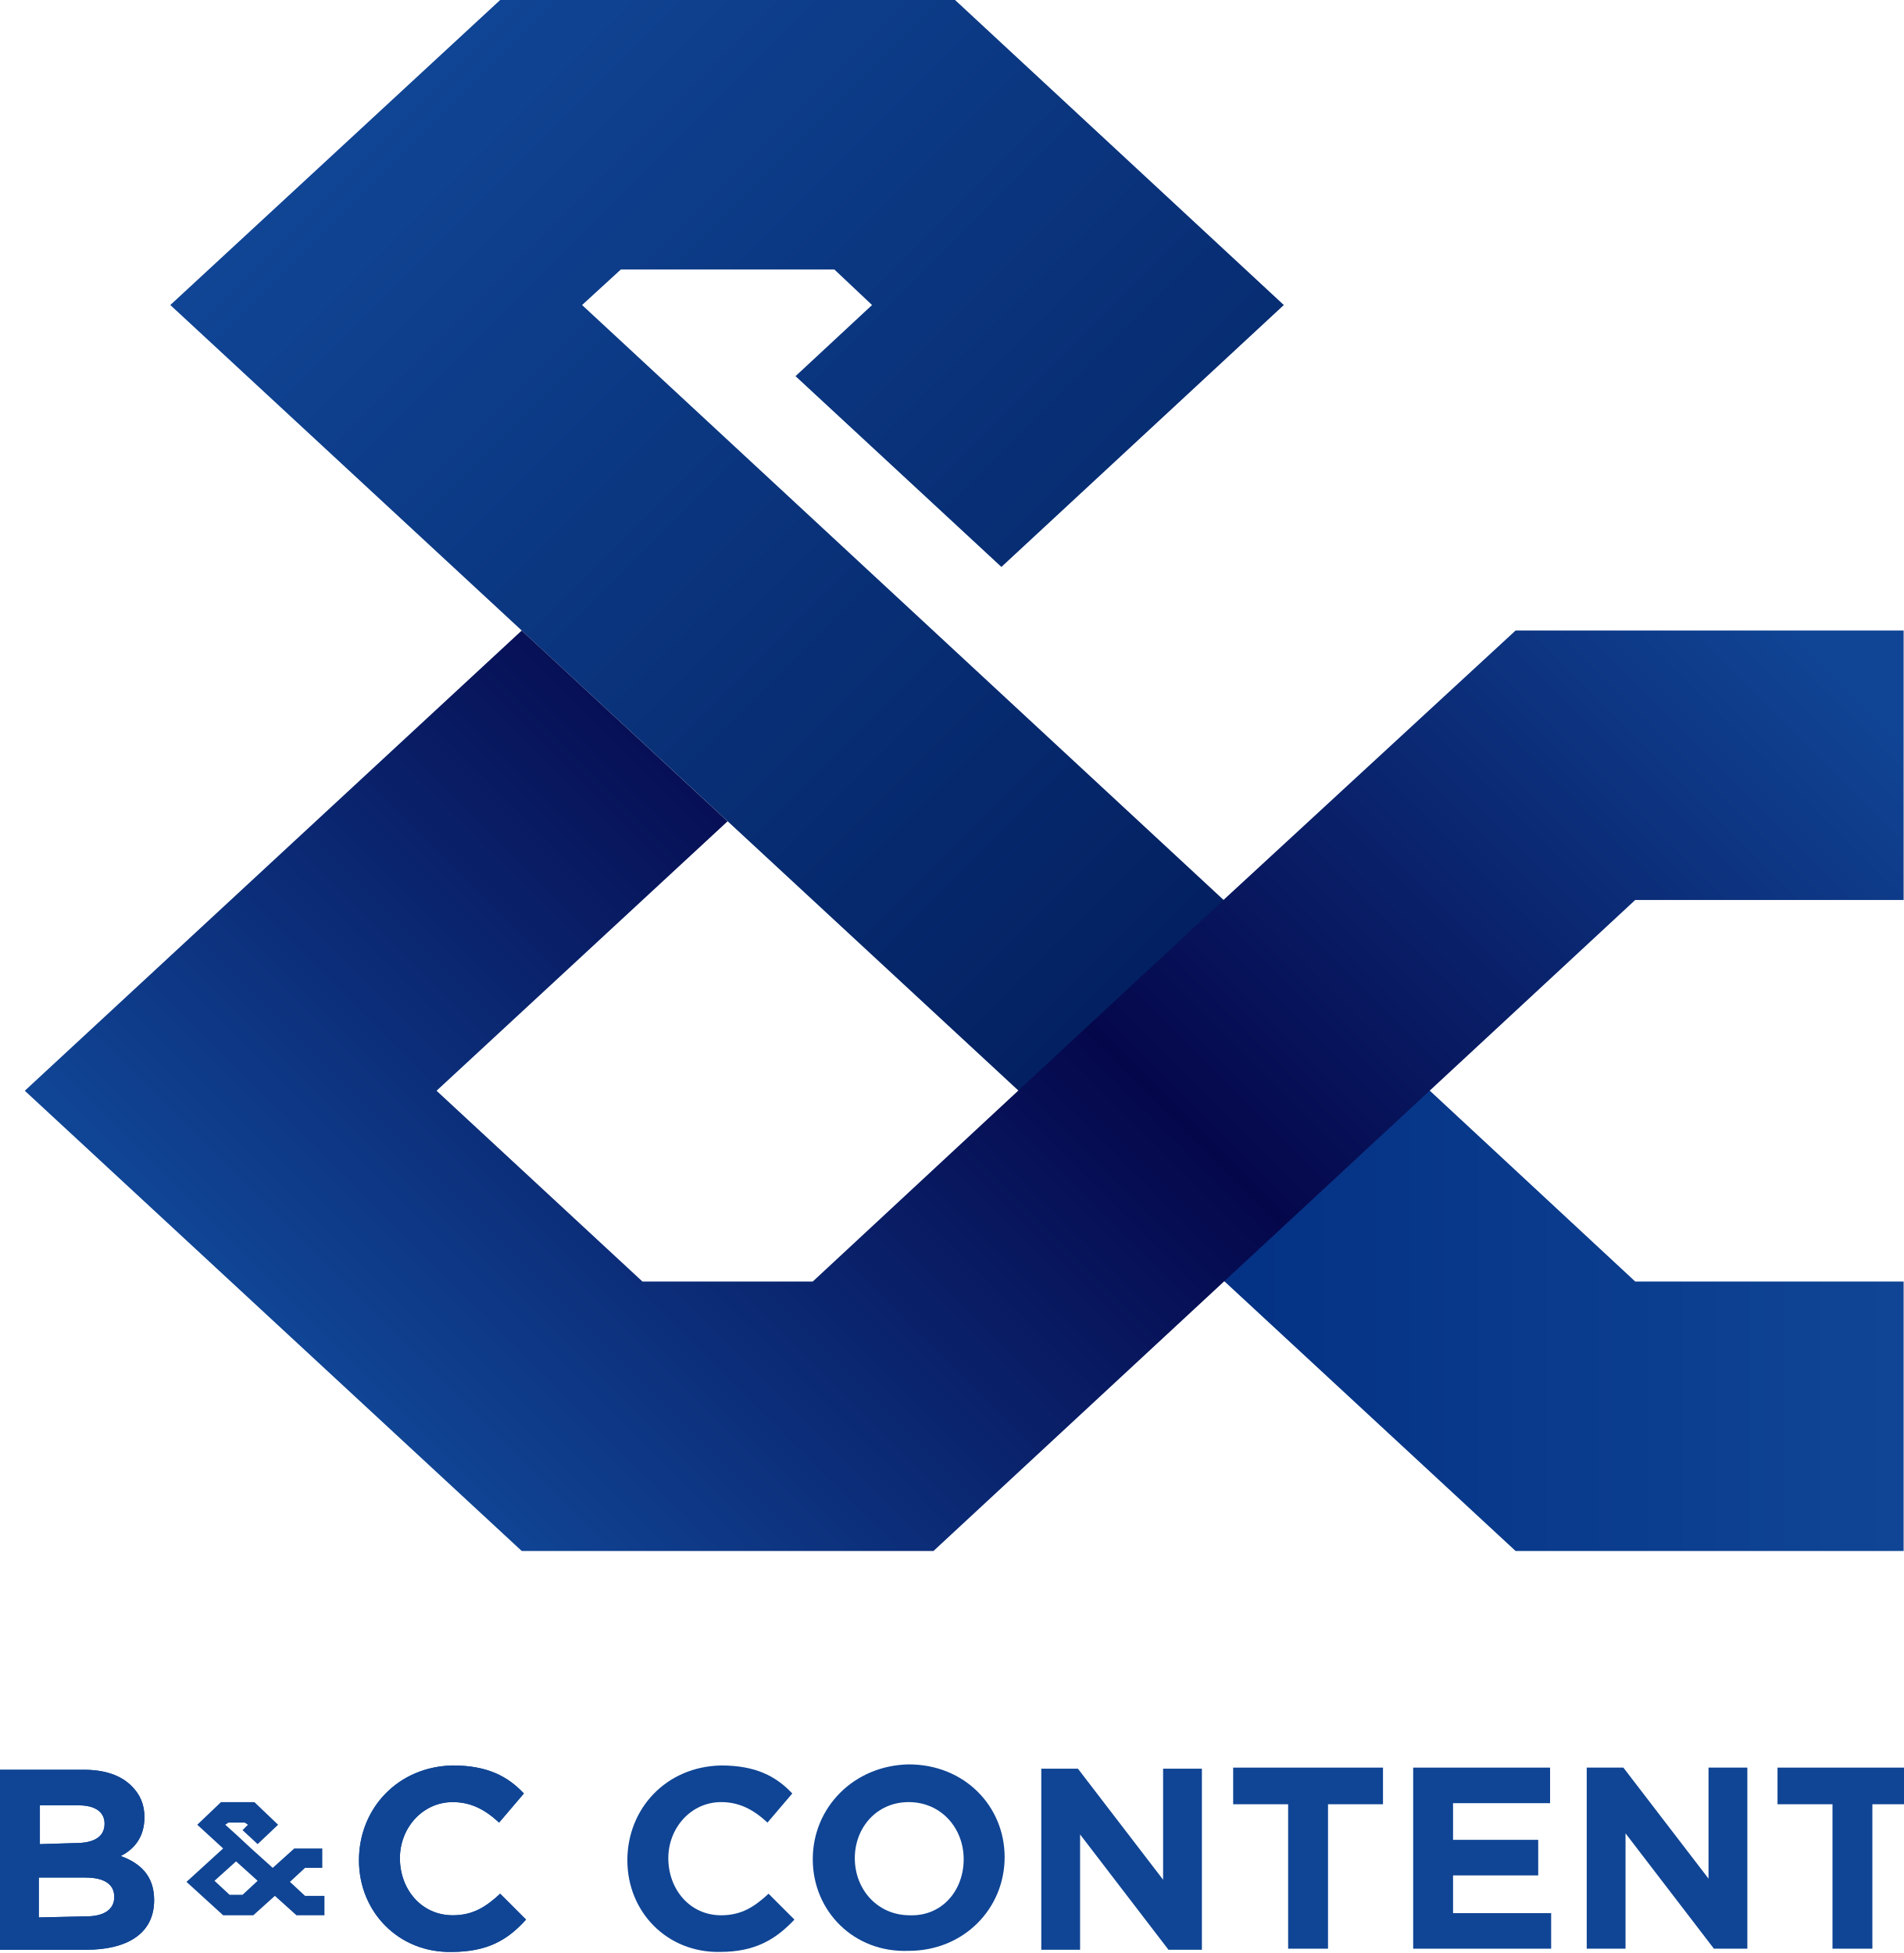
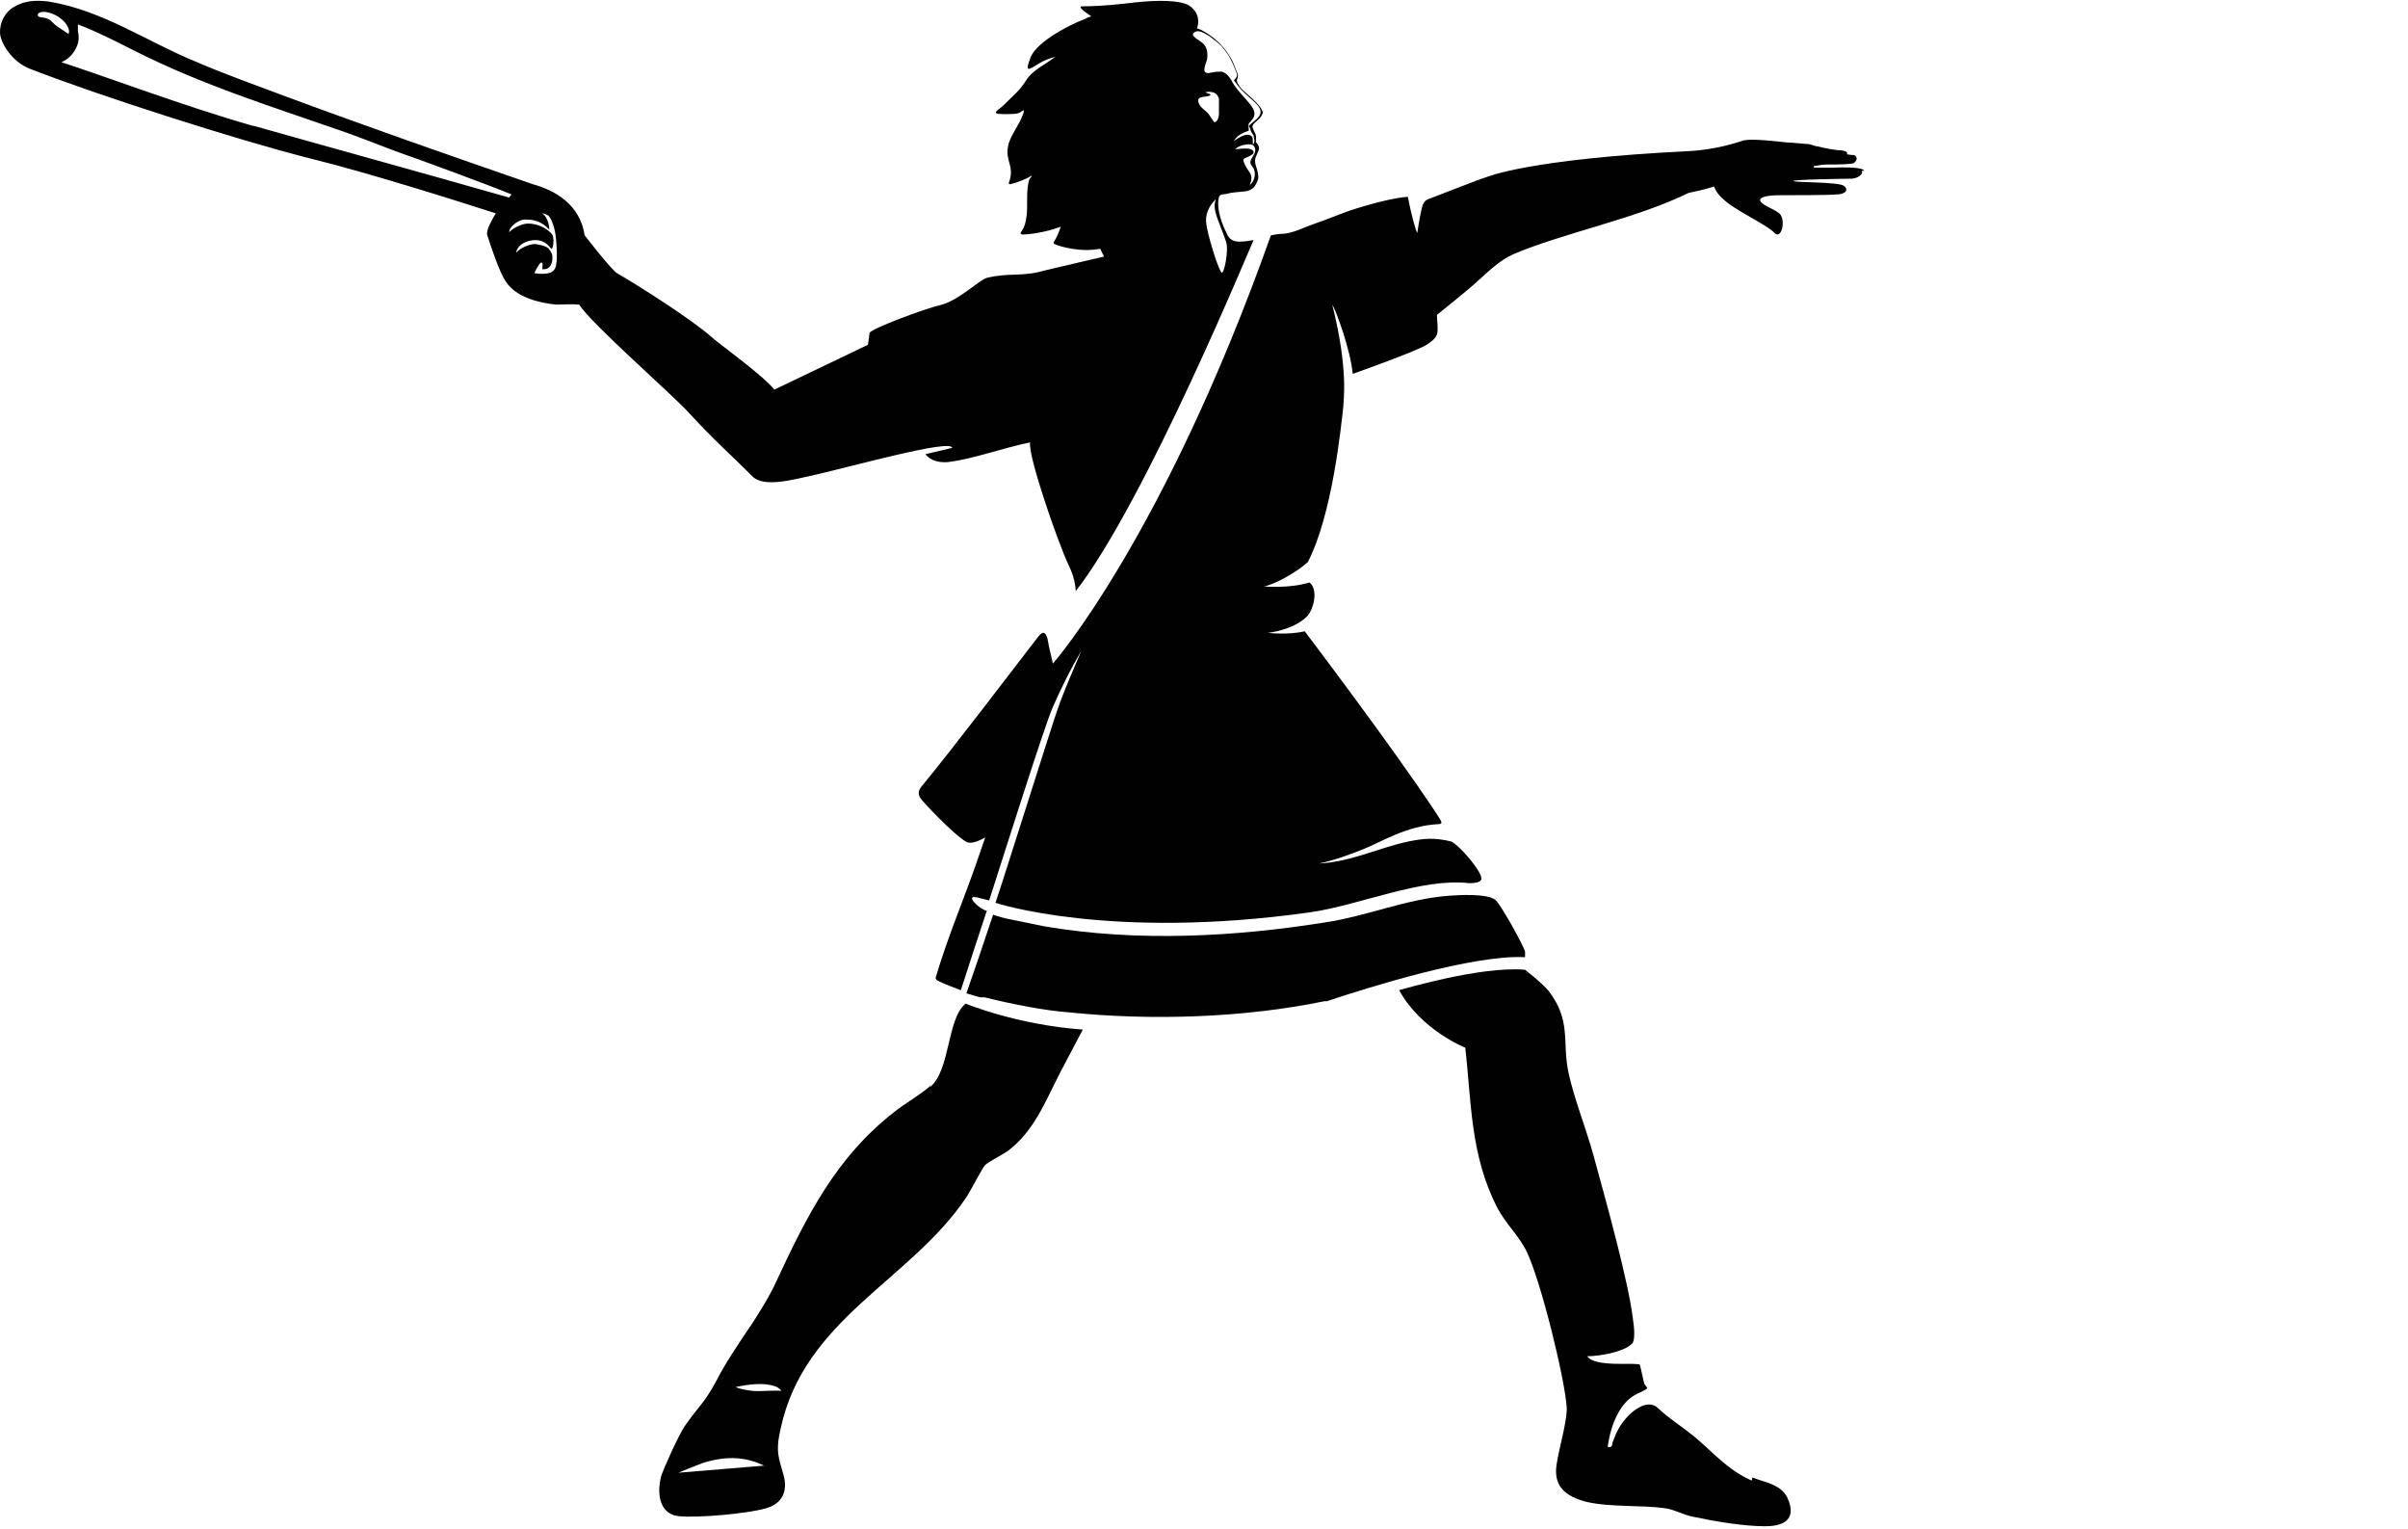
- <svg xmlns="http://www.w3.org/2000/svg" version="1.1" id="Layer_1" x="0px" y="0px" viewBox="0 0 176.6 181.2" style="enable-background:new 0 0 176.6 181.2;" xml:space="preserve">
-   <style type="text/css">
- 	.st0{fill:url(#SVGID_1_);}
- 	.st1{fill:url(#SVGID_00000115505119937960492230000013861025961894371735_);}
- 	.st2{fill:url(#SVGID_00000139292244371597004040000011581750469939157646_);}
- 	.st3{fill:#104595;}
- </style>
-   <g>
-     <g>
-       <linearGradient id="SVGID_1_" gradientUnits="userSpaceOnUse" x1="136.51" y1="97.344" x2="41.66" y2="2.495">
-         <stop offset="0" style="stop-color:#001855" />
-         <stop offset="1" style="stop-color:#104595" />
-       </linearGradient>
-       <polygon class="st0" points="113.6,118.9 15.8,28.3 46.4,0 88.6,0 119.1,28.3 92.9,52.6 73.8,34.9 80.9,28.3 77.4,25 57.6,25     54,28.3 132.6,101.2   " />
-       <linearGradient id="SVGID_00000088108021562304037340000010412233182782454179_" gradientUnits="userSpaceOnUse" x1="94.472" y1="113.716" x2="176.564" y2="113.716">
-         <stop offset="0" style="stop-color:#002B7F" />
-         <stop offset="1" style="stop-color:#104595" />
-       </linearGradient>
-       <polygon style="fill:url(#SVGID_00000088108021562304037340000010412233182782454179_);" points="113.6,83.5 151.7,118.9     176.6,118.9 176.6,143.9 140.6,143.9 94.5,101.2   " />
-       <linearGradient id="SVGID_00000109712867873037207770000009294455275945247927_" gradientUnits="userSpaceOnUse" x1="41.925" y1="139.851" x2="145.543" y2="36.234">
-         <stop offset="0" style="stop-color:#104595" />
-         <stop offset="0.5" style="stop-color:#05074B" />
-         <stop offset="1" style="stop-color:#104595" />
-       </linearGradient>
-       <polygon style="fill:url(#SVGID_00000109712867873037207770000009294455275945247927_);" points="140.6,58.5 113.5,83.5     75.4,118.9 59.6,118.9 40.5,101.2 67.5,76.2 48.4,58.5 2.3,101.2 48.4,143.9 86.6,143.9 122.6,110.5 151.7,83.5 176.6,83.5     176.6,58.5   " />
-     </g>
-     <g>
-       <path class="st3" d="M29.9,173.3v-1.8h-2.6l-2,1.8l-2-1.8l0,0l-1.4-1.3l0,0l-1-0.9l0.3-0.2h1.5l0.3,0.2l-0.5,0.5l1.4,1.3l1.9-1.8    l-2.2-2.1h-3.1l-2.2,2.1l2.4,2.2l-3.4,3.1l3.4,3.1h2.8l2-1.8l2,1.8h2.6v-1.8h-1.8l-1.4-1.3l1.4-1.3H29.9z M22.5,175.8h-1.2    l-1.4-1.3l2-1.8l2,1.8L22.5,175.8z" />
-       <path class="st3" d="M0,164.2l7.8,0c1.9,0,3.4,0.5,4.4,1.5c0.8,0.8,1.2,1.7,1.2,2.9v0c0,1.9-1,3-2.2,3.6c1.9,0.7,3.1,1.9,3.1,4.1    l0,0c0,3.1-2.5,4.6-6.3,4.6l-8,0L0,164.2z M7,171c1.6,0,2.7-0.5,2.7-1.8v0c0-1.1-0.9-1.7-2.4-1.7l-3.6,0l0,3.6L7,171z M8,177.8    c1.6,0,2.6-0.6,2.6-1.8v0c0-1.1-0.8-1.8-2.7-1.8l-4.3,0l0,3.7L8,177.8z" />
-       <path class="st3" d="M33.3,172.6L33.3,172.6c0-4.8,3.6-8.7,8.7-8.8c3.2,0,5.1,1,6.6,2.6l-2.3,2.7c-1.3-1.2-2.6-1.9-4.3-1.9    c-2.8,0-4.9,2.4-4.9,5.2v0c0,2.9,2,5.3,4.9,5.3c1.9,0,3.1-0.8,4.4-2l2.4,2.4c-1.7,1.9-3.6,3-6.9,3C37,181.2,33.3,177.4,33.3,172.6    z" />
-       <path class="st3" d="M0,164.2l7.8,0c1.9,0,3.4,0.5,4.4,1.5c0.8,0.8,1.2,1.7,1.2,2.9v0c0,1.9-1,3-2.2,3.6c1.9,0.7,3.1,1.9,3.1,4.1    v0c0,3.1-2.5,4.6-6.3,4.6l-8,0L0,164.2z M7,171c1.6,0,2.7-0.5,2.7-1.8v0c0-1.1-0.9-1.7-2.4-1.7l-3.6,0l0,3.6L7,171z M8,177.8    c1.6,0,2.6-0.6,2.6-1.8v0c0-1.1-0.8-1.8-2.7-1.8l-4.3,0l0,3.7L8,177.8z" />
-       <path class="st3" d="M33.3,172.6L33.3,172.6c0-4.8,3.6-8.7,8.7-8.8c3.2,0,5.1,1,6.6,2.6l-2.3,2.7c-1.3-1.2-2.6-1.9-4.3-1.9    c-2.8,0-4.9,2.4-4.9,5.2v0c0,2.9,2,5.3,4.9,5.3c1.9,0,3.1-0.8,4.4-2l2.4,2.4c-1.7,1.9-3.6,3-6.9,3C37,181.2,33.3,177.4,33.3,172.6    z" />
-       <path class="st3" d="M58.2,172.6L58.2,172.6c0-4.8,3.6-8.7,8.7-8.8c3.2,0,5.1,1,6.6,2.6l-2.3,2.7c-1.3-1.2-2.6-1.9-4.3-1.9    c-2.8,0-4.9,2.4-4.9,5.2v0c0,2.9,2,5.3,4.9,5.3c1.9,0,3.1-0.8,4.4-2l2.4,2.4c-1.7,1.8-3.6,3-6.9,3    C61.9,181.2,58.2,177.4,58.2,172.6z" />
-       <path class="st3" d="M75.4,172.5L75.4,172.5c0-4.8,3.8-8.7,8.9-8.8c5.2,0,8.9,3.9,8.9,8.6v0c0,4.8-3.8,8.7-8.9,8.7    C79.2,181.2,75.4,177.3,75.4,172.5z M89.4,172.5L89.4,172.5c0-2.9-2.1-5.3-5.1-5.3c-3,0-5,2.4-5,5.2v0c0,2.9,2.1,5.3,5.1,5.3    C87.4,177.8,89.4,175.4,89.4,172.5z" />
-       <path class="st3" d="M96.6,164.1l3.4,0l7.9,10.3l0-10.3l3.6,0l0,16.8l-3.1,0l-8.2-10.7l0,10.7l-3.6,0L96.6,164.1z" />
-       <path class="st3" d="M119.5,167.4l-5.1,0l0-3.4l13.9,0l0,3.4l-5.1,0l0,13.4l-3.7,0L119.5,167.4z" />
-       <path class="st3" d="M131.1,164l12.7,0l0,3.3l-9,0l0,3.4l7.9,0l0,3.3l-7.9,0l0,3.5l9.1,0l0,3.3l-12.8,0L131.1,164z" />
-       <path class="st3" d="M147.2,164l3.4,0l7.9,10.3l0-10.3l3.6,0l0,16.8l-3.1,0l-8.2-10.7l0,10.7l-3.6,0L147.2,164z" />
-       <path class="st3" d="M170,167.4l-5.1,0l0-3.4l13.9,0l0,3.4l-5.1,0l0,13.4l-3.7,0L170,167.4z" />
-     </g>
-   </g>
+ <svg xmlns="http://www.w3.org/2000/svg" id="Layer_1" version="1.1" viewBox="0 0 306 194.2">
+   <defs>
+     <style>
+       .st0 {
+         fill: #010101;
+       }
+     </style>
+   </defs>
+   <path class="st0" d="M193.8,121.6c0-.2,0-.4,0-.7-.2-.8-3.2-6.2-3.8-6.6-1.1-.8-4.6-.6-5.9-.5-5.4.4-10.4,2.6-15.8,3.4-11.3,1.8-23.7,2.5-35.5.5-1-.2-2.9-.6-4.4-.9-.6-.1-1.7-.4-2.2-.6-1.1,3.3-2.2,6.6-3.4,10,.5.1,1.2.4,1.8.5,0,0,0,0,0,0,.1,0,.2,0,.4,0,0,0,.1,0,.1,0,0,0,0,0,0,0,3.6.9,7.8,1.7,10.6,1.9,10.7,1.1,22.4.7,32.6-1.4.1,0,.2,0,.3,0,5.4-1.8,18.5-5.9,25.1-5.6Z" />
+   <path class="st0" d="M222.6,188.1c-3.1-1.4-4.7-3.4-7.3-5.6-2-1.6-3.1-2.2-4.6-3.6-1.3-1.3-3.5.3-4.7,2.1-.5.7-.8,1.5-1.1,2.3,0,.3-.1.7-.6.5.4-2.9,1.6-5.7,3.7-6.7s1.1-.6.9-1.5l-.5-2.2c-.3-.4-5.7.4-6.7-1.1,1.5,0,4.6-.5,5.7-1.6.4-.4.3-1.9.1-3.2-.6-4.8-3.3-14.5-5-20.7-.9-3.3-2.5-7.3-3.2-10.6-.8-3.9.4-6.5-2.5-10.3-.7-.9-3-2.7-3-2.7-5.7-.5-16,2.6-16,2.6,2.8,5.1,8.4,7.3,8.4,7.3.8,6.9.6,13.6,4.1,20.4,1,1.9,2.8,3.6,3.7,5.5,1.8,3.7,4.9,16.3,5.1,19.9,0,1.9-1,5.1-1.3,7.2-.4,2.7,1.1,4,3.8,4.7,3,.7,7.1.4,9.9.8,1.1.1,2.5.9,3.7,1.1,2.8.6,6.4,1.2,9.1,1.2,1.8,0,4.3-.5,2.8-3.7-.9-1.7-3-1.9-4.4-2.5Z" />
+   <path class="st0" d="M118.3,137.9c-1.5,1.3-3.2,2.2-4.7,3.4-7.3,5.7-11,13-15,21.6-.6,1.4-2.4,4.4-3.6,6.1-1.2,1.8-2.9,4.3-3.9,6.3-1.6,3-2.3,3.3-4.1,5.9-.7,1-2.7,5.4-3,6.4-.6,2.5,0,4.7,2.1,5,2.3.3,9-.3,11.3-1,2-.6,2.7-2.1,2.2-4.1-.6-2.2-1.1-3-.4-6,3-14,16.5-18.8,23.6-29.4.6-.9,2-3.7,2.4-4.1.4-.4,2.2-1.3,2.9-1.8,3.3-2.5,4.7-6.2,6.6-9.9.9-1.7,2.9-5.5,2.9-5.5-8.4-.6-14.9-3.3-14.9-3.3-2.4,2-1.9,8.4-4.5,10.6ZM86.2,187.1s2.2-.9,3-1.2c3.4-1.1,5.8-.7,7.9.3l-10.9.9ZM95.6,176.7c0,0-1.7-.2-2.1-.5,1.5-.3,3.5-.6,4.9-.1.2,0,.7.3.9.6-1.2-.1-2.5.1-3.7,0Z" />
+   <path class="st0" d="M160.4,14.2c0-.8-2.4-2.6-2.7-3s-.6-.8-.5-1.1.2-.5,0-.9c-.3-.7-.5-1.4-.9-2-1.4-2.4-3.9-3.6-4.2-3.6.2-.5.5-1.9-1-2.9-1.1-.7-4.1-.7-6.8-.4-1.7.2-4.2.5-6.7.5-.4,0-.3.1-.2.3.4.4.9.7,1.3,1-.3,0-.6.2-.8.3-1.9.7-6,2.8-6.9,4.8-1,2.5,0,1.4,1.5.6.4-.2,1-.4,1.6-.6-1.2,1-2.8,1.6-3.7,3-.9,1.4-1.3,1.6-2.7,3-.7.8-2.2,1.3,0,1.3s1.7-.2,2.4-.5c0,.2,0,.3-.1.5-.4,1.3-1.7,2.8-1.9,4.1-.4,1.8.9,2.6.1,4.6,0,.2,0,.2.2.2.9-.2,2.1-.7,2.7-1.1,0,.2-.2.3-.3.5-.5,1.6-.1,3.5-.4,5-.1.6-.2,1-.6,1.6-.2.3-.1.3.1.4.6,0,2.8-.2,4.9-1-.3.9-.6,1.5-.8,1.8s-.1.3,0,.4c.6.3,3.3,1.1,5.8.6l.5,1s-6.5,1.5-7.7,1.8c-2.8.8-4.3.2-7.2.9-1,.3-3.5,2.8-5.7,3.4-2.2.5-9.1,3.1-9.2,3.6l-.2,1.5-11.9,5.7c-1.5-1.9-7.3-6-8-6.7-2.6-2.3-9.4-6.6-12-8.1-.7-.4-4.1-4.8-4.1-4.8-.6-3.9-3.7-5.7-6.6-6.5,0,0,0,0,0,0-10.7-3.7-21.3-7.4-31.8-11.3-3.7-1.4-7.4-2.7-11.1-4.3C18.7,5.3,13,1.3,6.2.2c0,0,0,0,0,0C4.6,0,2.9,0,1.3,1.2.5,1.9,0,2.9,0,4.1c0,1.3,1.5,3.7,3.7,4.6,8.7,3.4,26.5,9.1,35.6,11.4,7.7,1.9,18.7,5.4,23.7,7-.4.7-1.2,2-1.1,2.7.4,1.3,1.6,4.9,2.4,6,1.3,2,4.3,2.7,6.4,2.9.9,0,2-.1,2.9,0,1.6,2.5,11.5,11.1,13.9,13.7,3.6,3.9,4.8,4.8,8.1,8.1,1.4,1.5,5.3.4,7.2,0,5-1.1,18.1-4.8,18.2-3.6l-3.4.8c.7.9,1.9,1.1,2.9,1,3.2-.4,7-1.8,10.4-2.5-.3,1.7,3.6,12.9,4.9,15.6.9,1.8.9,3.3.9,3.3,8.9-11.4,22.5-44.5,22.6-44.6-.6.1-1.2.2-1.8.2s-1.2-.2-1.5-.8c-.4-.8-1.2-2.5-1.2-4s.5-1.1,1.2-1.3,1.6-.2,2.3-.3,1.1-.5,1.3-.9.3-.6.3-.9c0-.8-.4-1.5-.4-1.9-.1-.4.2-.9.4-1.4.3-.5-.2-1.1-.3-1.1,0,0,0-.3,0-.4.1-.6-.2-.9-.4-1.4-.3-.8,1.3-1,1.3-2.3ZM5.2,2.2c-.9-.1-.3-1.3,1.8-.3,1.4.7,2,1.9,1.7,2.4,0,0-.5-.3-1.5-1-.7-.5-.7-1-2-1.1ZM32.2,16c-8.2-2.3-19.7-6.6-24.4-8.1.7-.3,1.3-.8,1.7-1.5.5-.8.6-1.6.4-2.4,0-.2,0-.7,0-.9,2.6,1,4.3,1.9,7.3,3.4,8.5,4.3,17.5,7.1,26.4,10.2,2.3.8,5,1.9,7.2,2.7,2.6.9,11.3,4.1,14.2,5.3l-.3.4c-8.7-2.5-26.1-7.3-32.4-9.1ZM70.7,33.1c0,.5,0,1.4-1,1.6-.8.2-1.8,0-1.8,0,0,0,.5-1.1.8-1.3.4-.3.2.8.2.8,1.2.1,1.3-1,1.3-1.5,0-.4-.1-.6-.4-1-.2-.4-1.1-.6-1.8-.7-.6,0-1.8.4-2.4,1.1,0,0,0-.4.4-.8.3-.4,1.2-.8,2-.8,1.5,0,1.9,1.1,2.1,1.1.2,0,.4-1.5,0-1.9-.7-.8-1.9-1.3-3-1.3-.6,0-1.7.4-2.4,1.1,0,0,0-.4.4-.8.4-.4,1.1-.9,1.9-.8,1.9,0,2.8,1.3,2.8,1.3,0,0,0-1.5-.9-2.1,0,0,.3,0,.8.3.4.4.8,1.6.9,2.5.2,1.5.2,3.2.1,3.5ZM155.8,30.7c.4,1.1-.3,4.4-.6,3.9-.6-.9-1.8-5.1-1.9-6.1-.2-1.2.3-2.3,1.2-3.2-.2.6-.2,1.1,0,1.8.2.8,1.1,2.9,1.3,3.6ZM154.4,15.6c-.1,0-.6-.8-.8-1.1-.4-.5-1.1-.8-1.3-1.5-.3-.9,1.1-.6,1.5-.9.2-.2-.5-.2-.6-.4.8-.1,1.4,0,1.7.8,0,.4,0,.6,0,.9,0,.4,0,.7,0,1.1,0,.3-.2,1.1-.6,1ZM158.9,20.7c0,.2.3.5.4.7.4.8,0,1.8-.5,2.1,0,0,.5-.9,0-1.6s-.8-1.3-.8-1.6,1.4-.5,1.3-1c-.2-.8-2.4-.2-2.3-.4.7-.6,2.1-.7,2.3-.4.7.9-.5,1.5-.4,2.2ZM158.9,16.4c0,.3.2.5.4.8,0,.2.1.4.1.6s0,.5-.2.5c0-.2,0-.4,0-.6,0-.2-.1-.4-.3-.5-.4-.2-.8,0-1.1.1-.4.2-.7.4-1,.6,0,0,0-.1.5-.6.4-.3.8-.5,1.4-.7,0-.2-.1-.7,0-.9,0,0,.1-.2.2-.2.1-.2.2-.3.3-.4.6-.9-.2-1.7-.8-2.4s-1.2-1.3-1.7-2.1c-.3-.6-.8-1.4-1.5-1.5-.4,0-.8,0-1.1.1-.3,0-.6.2-.9,0-.4-.2.1-1.3.2-1.7.1-.8,0-1.7-.8-2.2-.2-.2-1.5-.8-.8-1.2.6-.4,1.3.2,1.9.5.6.5,1.3.9,1.8,1.6.7.8,1.1,1.7,1.5,2.7.2.6.4.7-.2,1.3.8,1.1,1,1.3,1.9,2.1,1.1,1,2.2,1.8.9,2.9s-.8.6-.7,1.3Z" />
+   <path class="st0" d="M236.9,21.7c-.2-.6-3.8-.4-4.2-.4h-2.2c0-.1,0-.2,0-.2.3,0,.8-.2,1.7-.2h0c1.3,0,3.1,0,3.4-.2.4-.3.5-.8,0-1-.1,0-.4,0-.9-.1.1-.2,0-.4-.7-.5-.7,0-2.3-.3-3-.5-.3,0-1-.3-1.2-.3-.4,0-2-.2-2.7-.2-2.6-.3-5.1-.5-5.7-.2-.4.1-3.1,1.1-6.8,1.3-20.4,1-25.7,3.3-25.7,3.3-1,.3-5.8,2.2-7.4,2.8-.6.2-.8.9-.9,1.5-.2.8-.5,2.8-.5,2.8-.2-.3-.8-2.5-1.2-4.6-2.8.2-7.5,1.8-7.5,1.8-1.4.5-2.8,1.1-4.3,1.6-1.2.4-2.7,1.2-4,1.3-.6,0-1.1.1-1.6.2-13.6,38.3-27.6,54.3-27.7,54.4-.3-1.2-.6-2.6-.7-3.2-.2-.7-.5-1-1.1-.3-3.7,4.8-11,14.4-14.8,19-.5.6-.7,1.1,0,1.9,1.5,1.7,4.6,4.8,5.7,5.3.5.2,1.4-.1,2.3-.6-.3.9-.6,1.7-.9,2.6-1.7,5-3.8,9.8-5.4,15.2,0,.3.3.4.5.5.8.4,1.7.7,2.7,1.1,1.1-3.4,2.2-6.8,3.3-10.1-.2,0-.3-.1-.5-.2-.7-.3-2.2-1.8-.8-1.5.5.1,1.6.4,1.6.4,1.9-5.9,7-22.1,8.1-24.6,1.1-2.5,2.3-4.9,3.6-7.1-1,2.4-2.1,4.8-3,7.4-.5,1.3-6.9,21.7-7.9,24.6,0,0,14.5,4.8,40,1.2,6.3-.9,14.1-4.4,20.2-3.7.8,0,1.3-.1,1.5-.4.5-.7-2.8-4.5-3.8-4.9-2.1-.5-3.4-.4-5.4,0-3.8.8-7.3,2.6-11.4,2.8h0c2-.4,3.8-1.1,5.6-1.8,2.3-.9,5.5-3,9.6-3.2.8,0,.1-.7-.3-1.4-5.4-8.2-16.7-23.1-16.7-23.1-2.1.5-4.7.2-4.7.2h0c0,0,3.1-.3,4.9-2,.9-.8,1.6-3.5.4-4.4-2.6.8-5.8.5-5.8.5,1.3-.2,4.2-1.8,5.6-3.1,3.1-6,4.2-17.1,4.5-19.7,0-.8.7-4.6-1.4-13h0c.5.8,2.3,5.7,2.6,8.8,2-.7,8.3-3,9.4-3.7.4-.3,1.1-.7,1.3-1.3.2-.6,0-1.9,0-2.5,0,0,3.9-3.1,5.3-4.4,1.3-1.2,2.8-2.6,4.4-3.3,6.3-2.7,15.6-4.5,22.3-7.8,2.4-.5,2.5-.6,3.2-.8.2.3.2.9,1.9,2.2,1.8,1.3,5,2.8,5.8,3.7.9.9,1.5-1.7.6-2.5-.7-.6-2.7-1.2-2.4-1.8.3-.5,2.1-.5,2.8-.5.9,0,6.3,0,6.9-.1,1.1,0,1.6-.6.9-1.1-.7-.5-6.2-.4-6.4-.6-.2-.2,6.9-.3,7.4-.3.5,0,1.5-.4,1.3-1Z" />
</svg>
